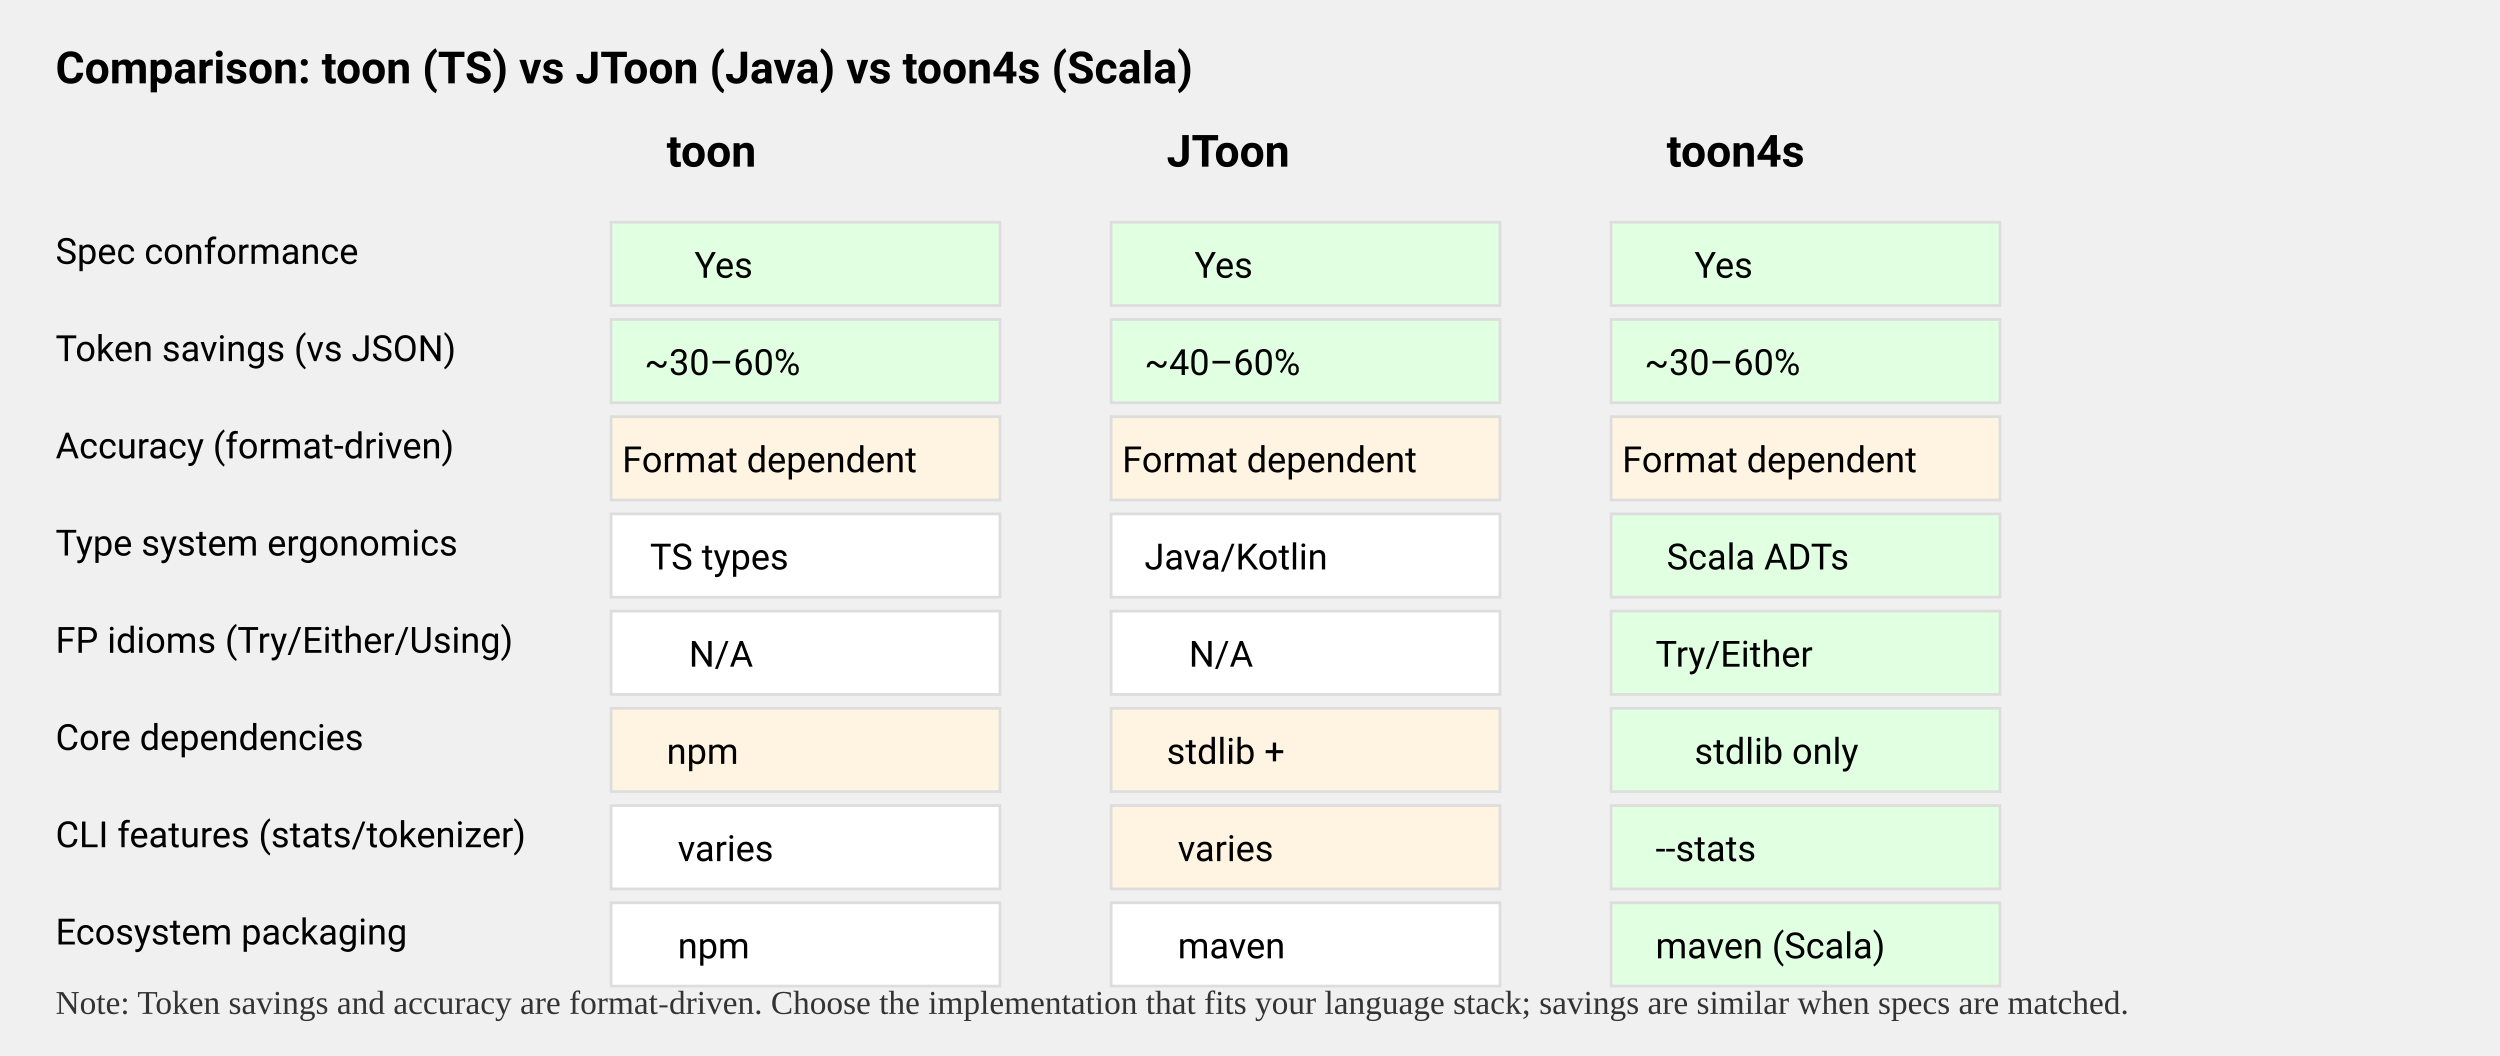
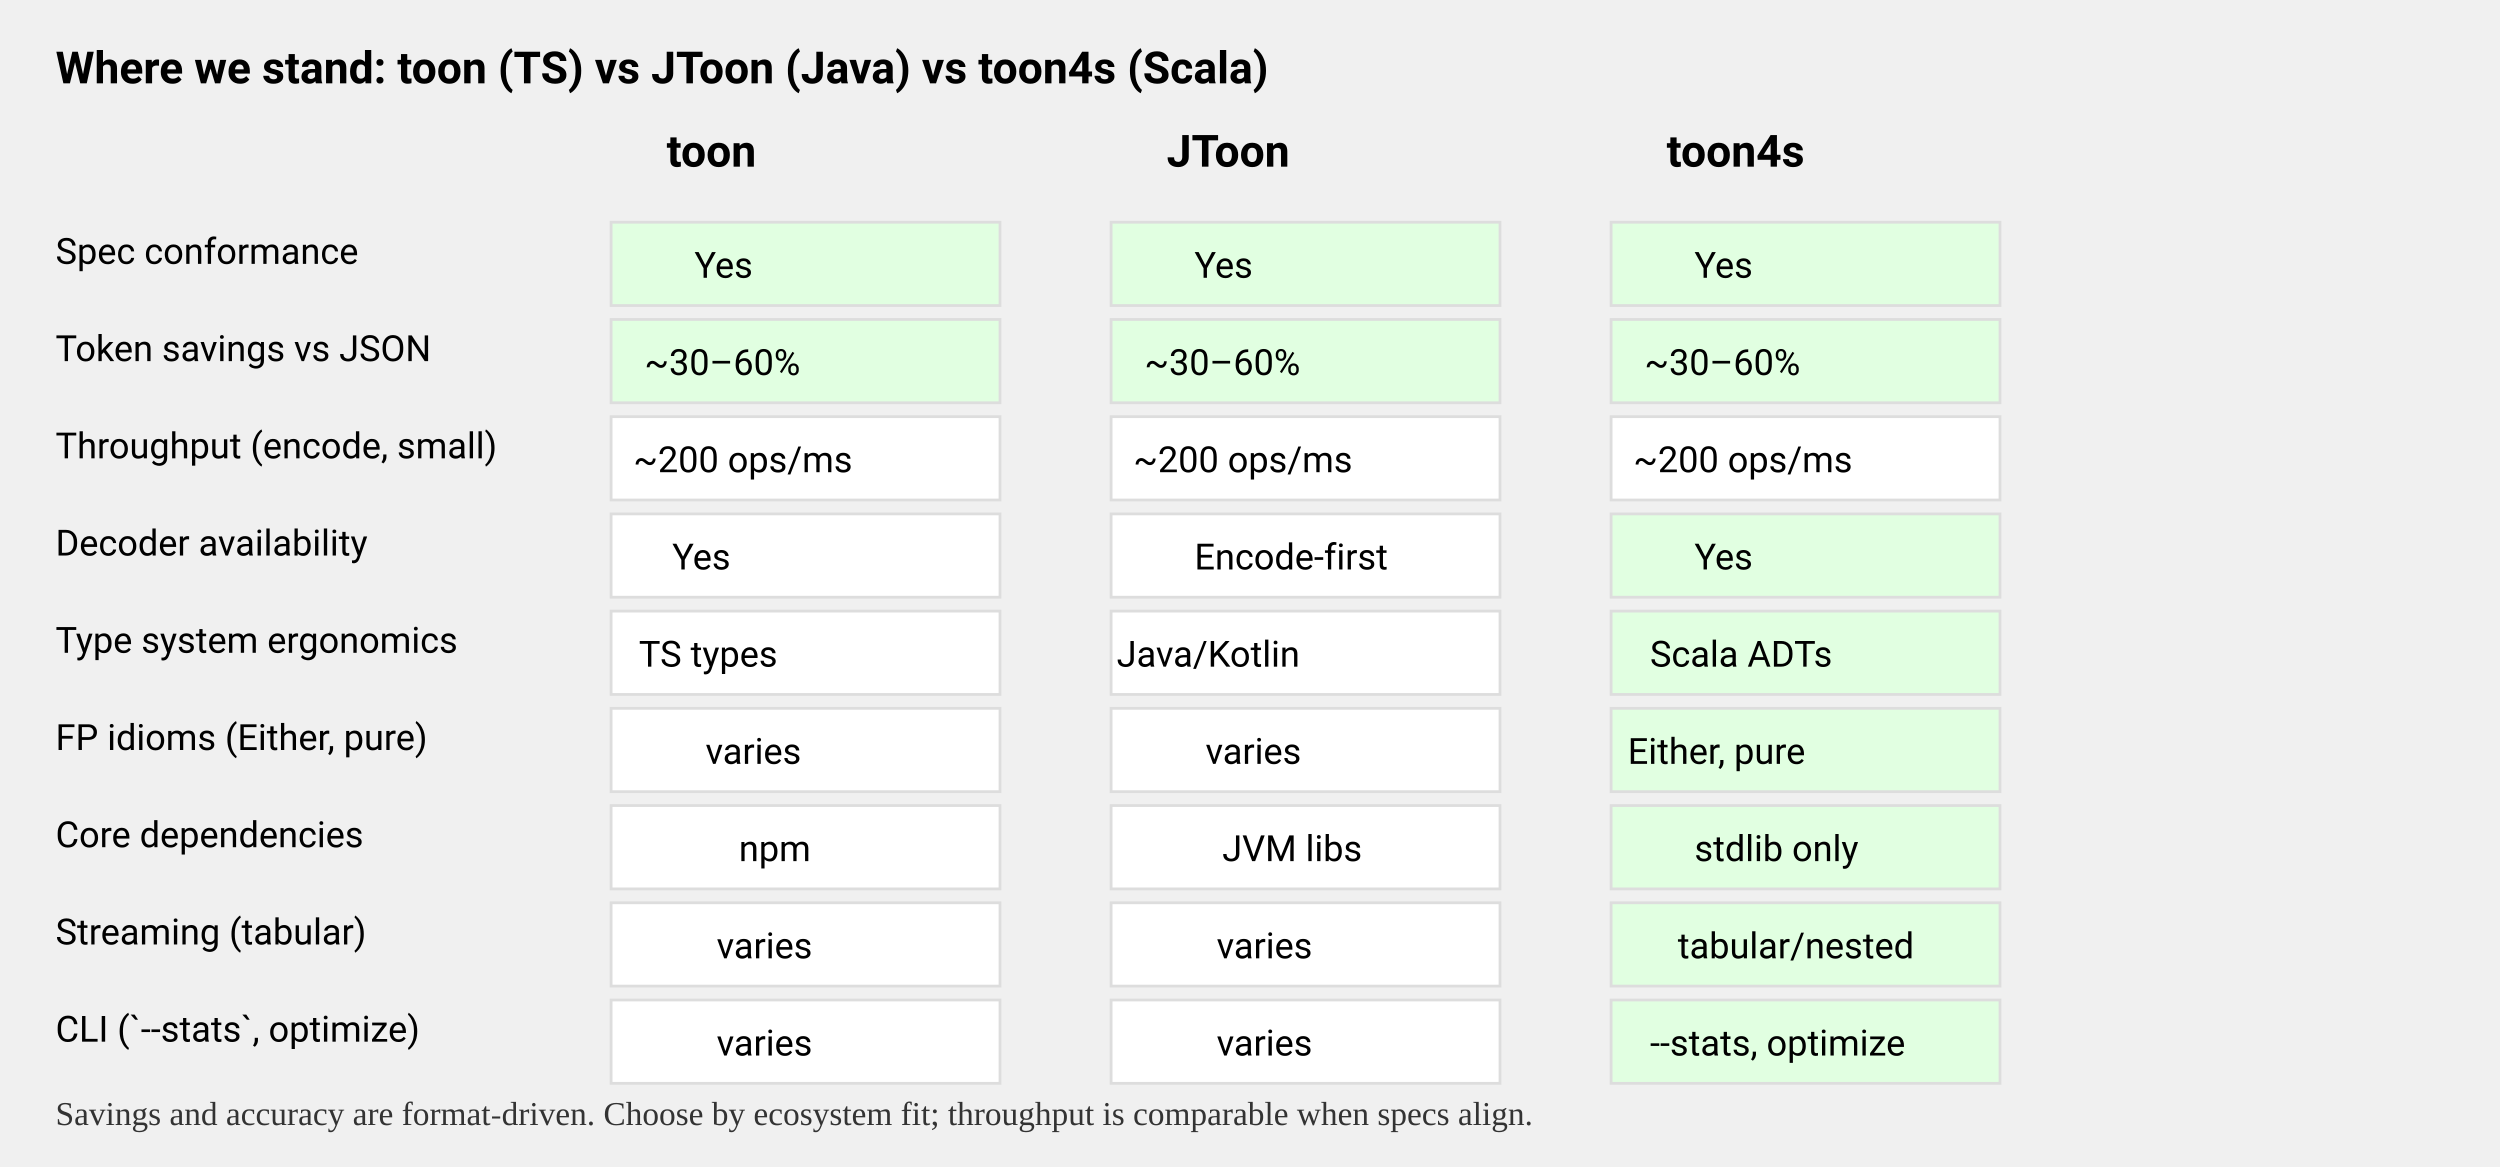
- <svg xmlns="http://www.w3.org/2000/svg" width="900" height="380" viewBox="0 0 900 380">
+ <svg xmlns="http://www.w3.org/2000/svg" width="900" height="420" viewBox="0 0 900 420">
  <style>
    .h { font-family: system-ui, -apple-system, Segoe UI, Roboto, sans-serif; font-size: 16px; font-weight: 700; }
    .t { font-family: system-ui, -apple-system, Segoe UI, Roboto, sans-serif; font-size: 13px; }
    .cell { stroke:#ddd; fill:#fff; }
    .ok { fill:#e1ffe1; }
    .mid { fill:#fff4e1; }
-     .na { fill:#f5f5f5; color:#666; }
    .cap { font-size: 12px; fill: #333; }
  </style>
-   <text x="20" y="30" class="h">Comparison: toon (TS) vs JToon (Java) vs toon4s (Scala)</text>
+   <text x="20" y="30" class="h">Where we stand: toon (TS) vs JToon (Java) vs toon4s (Scala)</text>
  <text x="240" y="60" class="h">toon</text>
  <text x="420" y="60" class="h">JToon</text>
  <text x="600" y="60" class="h">toon4s</text>
  <text x="20" y="95" class="t">Spec conformance</text>
-   <text x="20" y="130" class="t">Token savings (vs JSON)</text>
-   <text x="20" y="165" class="t">Accuracy (format‑driven)</text>
-   <text x="20" y="200" class="t">Type system ergonomics</text>
-   <text x="20" y="235" class="t">FP idioms (Try/Either/Using)</text>
-   <text x="20" y="270" class="t">Core dependencies</text>
-   <text x="20" y="305" class="t">CLI features (stats/tokenizer)</text>
-   <text x="20" y="340" class="t">Ecosystem packaging</text>
+   <text x="20" y="130" class="t">Token savings vs JSON</text>
+   <text x="20" y="165" class="t">Throughput (encode, small)</text>
+   <text x="20" y="200" class="t">Decoder availability</text>
+   <text x="20" y="235" class="t">Type system ergonomics</text>
+   <text x="20" y="270" class="t">FP idioms (Either, pure)</text>
+   <text x="20" y="305" class="t">Core dependencies</text>
+   <text x="20" y="340" class="t">Streaming (tabular)</text>
+   <text x="20" y="375" class="t">CLI (`--stats`, optimize)</text>
  <rect x="220" y="80" width="140" height="30" class="cell ok" />
+   <text x="250" y="100" class="t">Yes</text>
  <rect x="400" y="80" width="140" height="30" class="cell ok" />
+   <text x="430" y="100" class="t">Yes</text>
  <rect x="580" y="80" width="140" height="30" class="cell ok" />
-   <text x="250" y="100" class="t">Yes</text>
-   <text x="430" y="100" class="t">Yes</text>
  <text x="610" y="100" class="t">Yes</text>
  <rect x="220" y="115" width="140" height="30" class="cell ok" />
+   <text x="232" y="135" class="t">~30–60%</text>
  <rect x="400" y="115" width="140" height="30" class="cell ok" />
+   <text x="412" y="135" class="t">~30–60%</text>
  <rect x="580" y="115" width="140" height="30" class="cell ok" />
-   <text x="232" y="135" class="t">~30–60%</text>
-   <text x="412" y="135" class="t">~40–60%</text>
  <text x="592" y="135" class="t">~30–60%</text>
-   <rect x="220" y="150" width="140" height="30" class="cell mid" />
-   <rect x="400" y="150" width="140" height="30" class="cell mid" />
-   <rect x="580" y="150" width="140" height="30" class="cell mid" />
-   <text x="224" y="170" class="t">Format dependent</text>
-   <text x="404" y="170" class="t">Format dependent</text>
-   <text x="584" y="170" class="t">Format dependent</text>
+   <rect x="220" y="150" width="140" height="30" class="cell" />
+   <text x="228" y="170" class="t">~200 ops/ms</text>
+   <rect x="400" y="150" width="140" height="30" class="cell" />
+   <text x="408" y="170" class="t">~200 ops/ms</text>
+   <rect x="580" y="150" width="140" height="30" class="cell" />
+   <text x="588" y="170" class="t">~200 ops/ms</text>
  <rect x="220" y="185" width="140" height="30" class="cell" />
+   <text x="242" y="205" class="t">Yes</text>
  <rect x="400" y="185" width="140" height="30" class="cell" />
+   <text x="430" y="205" class="t">Encode‑first</text>
  <rect x="580" y="185" width="140" height="30" class="cell ok" />
-   <text x="234" y="205" class="t">TS types</text>
-   <text x="412" y="205" class="t">Java/Kotlin</text>
-   <text x="600" y="205" class="t">Scala ADTs</text>
+   <text x="610" y="205" class="t">Yes</text>
  <rect x="220" y="220" width="140" height="30" class="cell" />
+   <text x="230" y="240" class="t">TS types</text>
  <rect x="400" y="220" width="140" height="30" class="cell" />
+   <text x="402" y="240" class="t">Java/Kotlin</text>
  <rect x="580" y="220" width="140" height="30" class="cell ok" />
-   <text x="248" y="240" class="t">N/A</text>
-   <text x="428" y="240" class="t">N/A</text>
-   <text x="596" y="240" class="t">Try/Either</text>
-   <rect x="220" y="255" width="140" height="30" class="cell mid" />
-   <rect x="400" y="255" width="140" height="30" class="cell mid" />
+   <text x="594" y="240" class="t">Scala ADTs</text>
+   <rect x="220" y="255" width="140" height="30" class="cell" />
+   <text x="254" y="275" class="t">varies</text>
+   <rect x="400" y="255" width="140" height="30" class="cell" />
+   <text x="434" y="275" class="t">varies</text>
  <rect x="580" y="255" width="140" height="30" class="cell ok" />
-   <text x="240" y="275" class="t">npm</text>
-   <text x="420" y="275" class="t">stdlib +</text>
-   <text x="610" y="275" class="t">stdlib only</text>
+   <text x="586" y="275" class="t">Either, pure</text>
  <rect x="220" y="290" width="140" height="30" class="cell" />
-   <rect x="400" y="290" width="140" height="30" class="cell mid" />
+   <text x="266" y="310" class="t">npm</text>
+   <rect x="400" y="290" width="140" height="30" class="cell" />
+   <text x="440" y="310" class="t">JVM libs</text>
  <rect x="580" y="290" width="140" height="30" class="cell ok" />
-   <text x="244" y="310" class="t">varies</text>
-   <text x="424" y="310" class="t">varies</text>
-   <text x="596" y="310" class="t">--stats</text>
+   <text x="610" y="310" class="t">stdlib only</text>
  <rect x="220" y="325" width="140" height="30" class="cell" />
+   <text x="258" y="345" class="t">varies</text>
  <rect x="400" y="325" width="140" height="30" class="cell" />
+   <text x="438" y="345" class="t">varies</text>
  <rect x="580" y="325" width="140" height="30" class="cell ok" />
-   <text x="244" y="345" class="t">npm</text>
-   <text x="424" y="345" class="t">maven</text>
-   <text x="596" y="345" class="t">maven (Scala)</text>
-   <text x="20" y="365" class="cap">Note: Token savings and accuracy are format‑driven. Choose the implementation that fits your language stack; savings are similar when specs are matched.</text>
+   <text x="604" y="345" class="t">tabular/nested</text>
+   <rect x="220" y="360" width="140" height="30" class="cell" />
+   <text x="258" y="380" class="t">varies</text>
+   <rect x="400" y="360" width="140" height="30" class="cell" />
+   <text x="438" y="380" class="t">varies</text>
+   <rect x="580" y="360" width="140" height="30" class="cell ok" />
+   <text x="594" y="380" class="t">--stats, optimize</text>
+   <text x="20" y="405" class="cap">Savings and accuracy are format‑driven. Choose by ecosystem fit; throughput is comparable when specs align.</text>
</svg>
